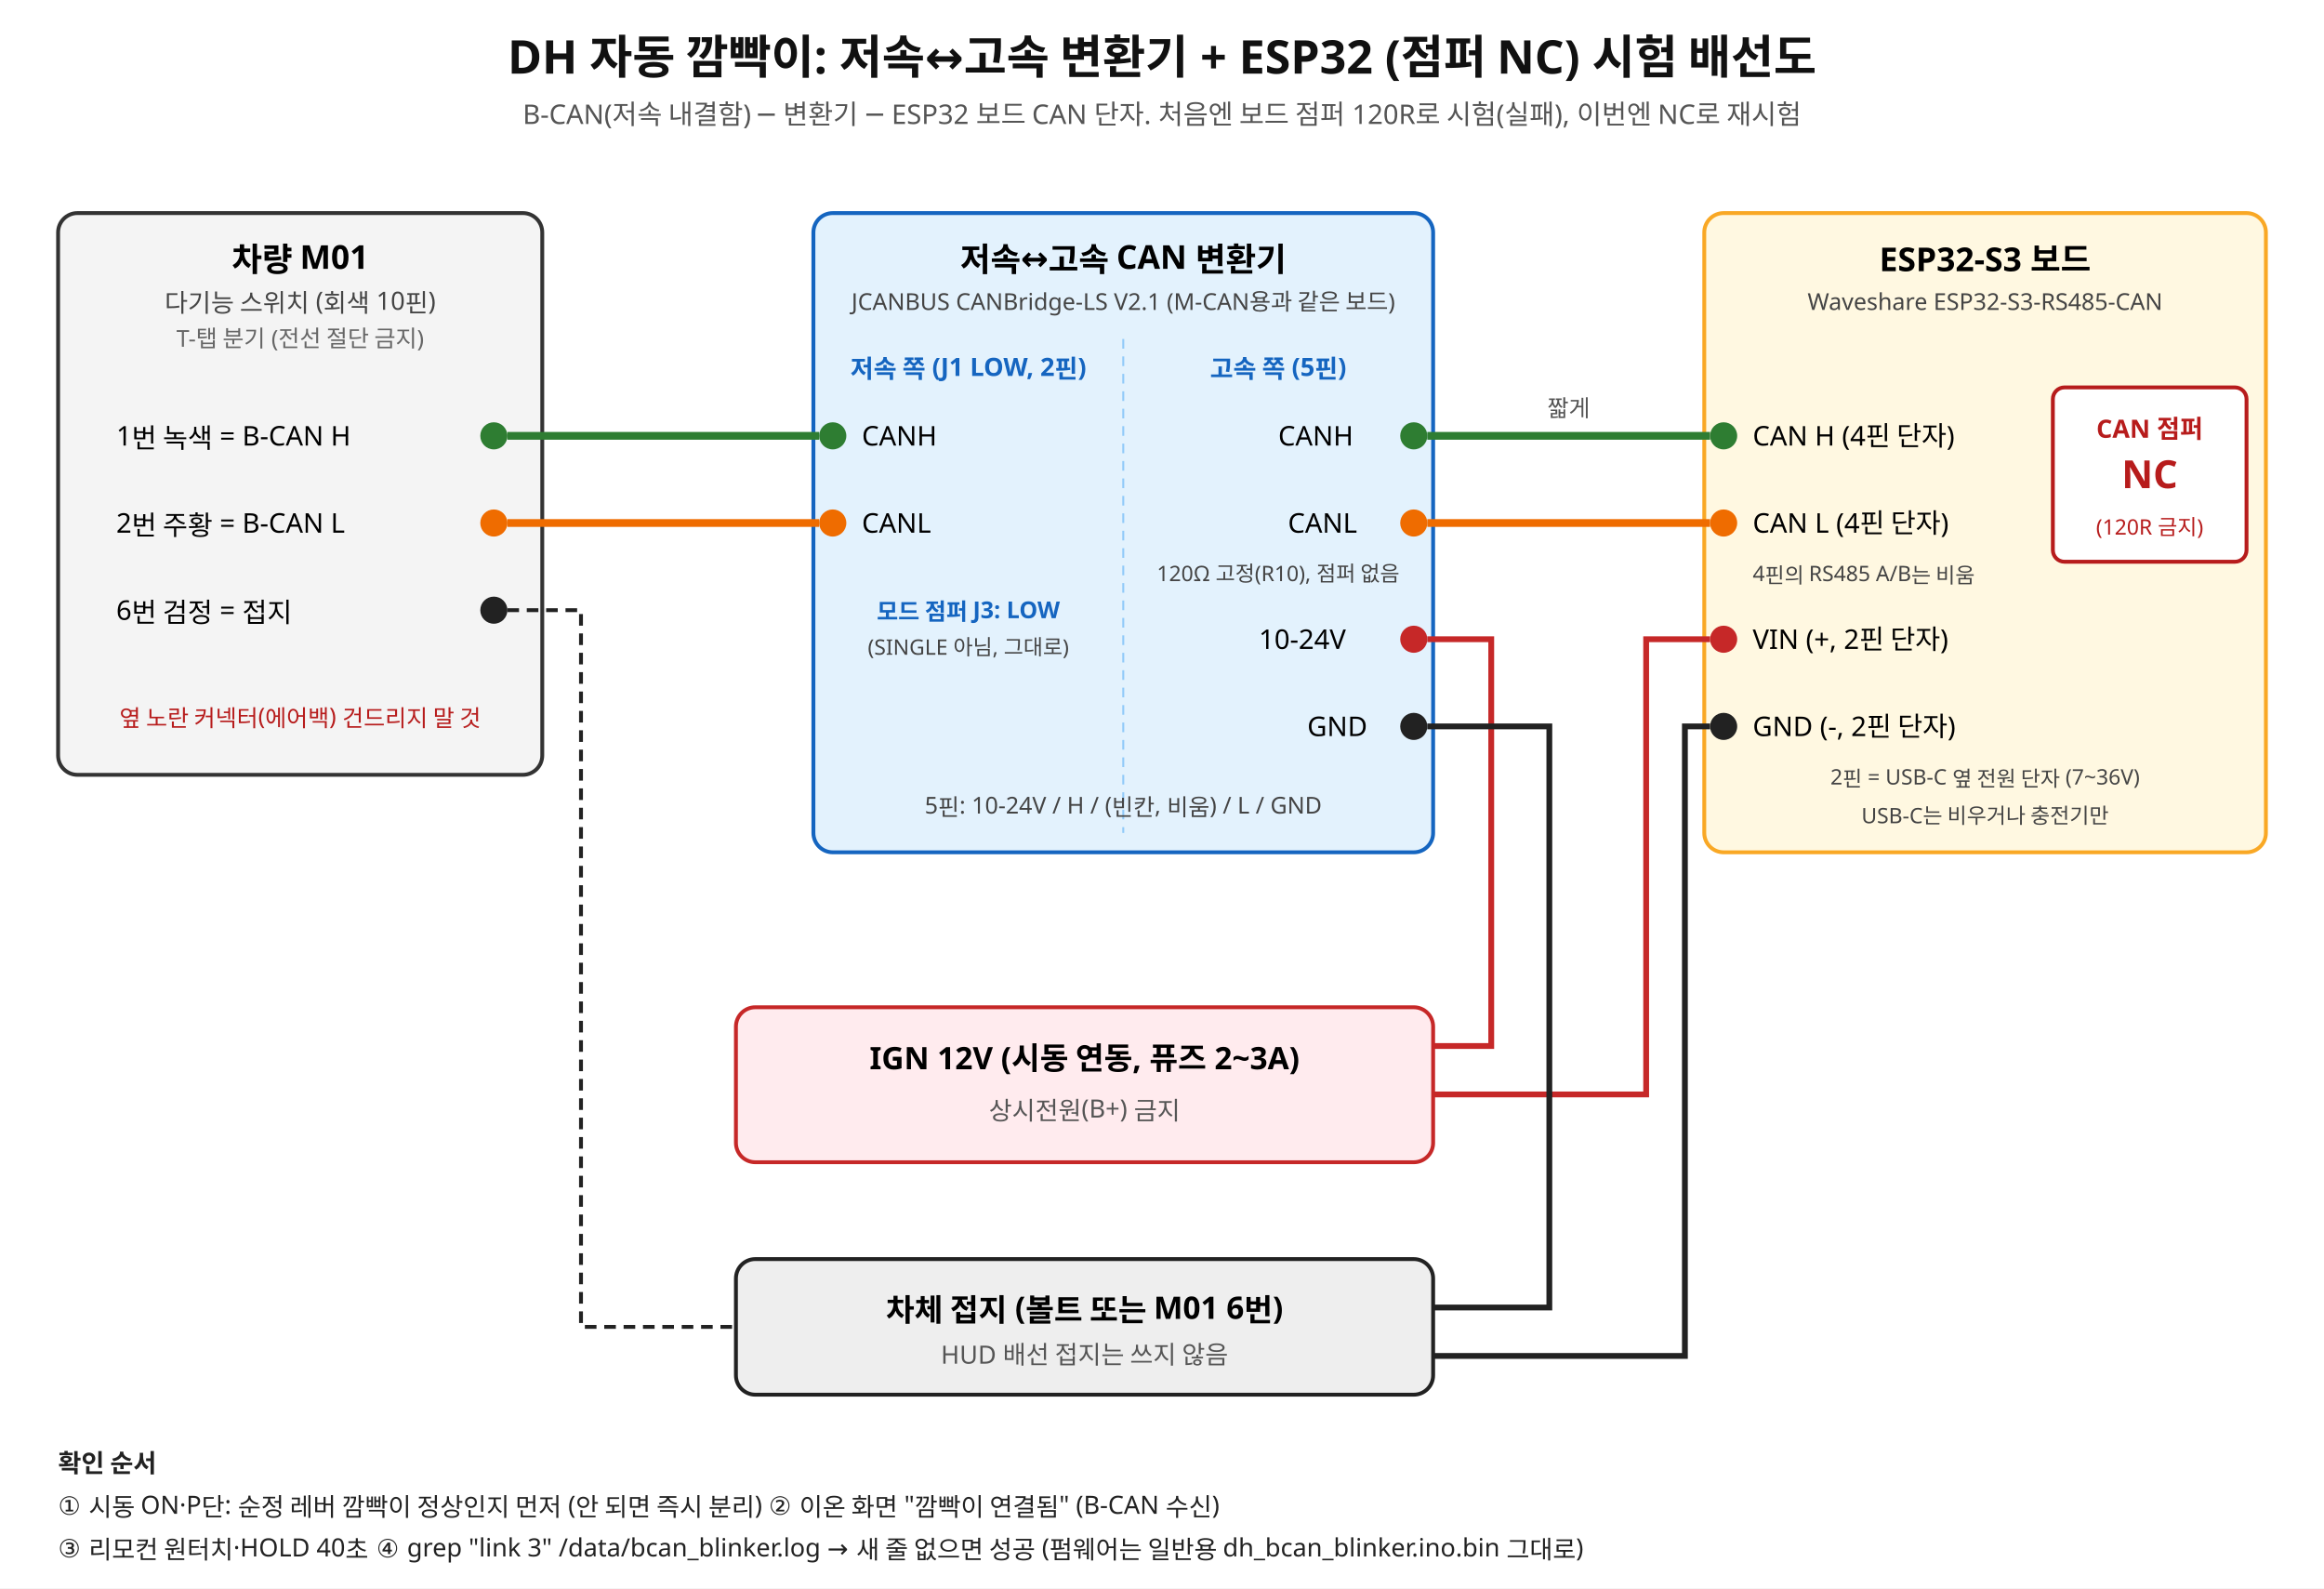
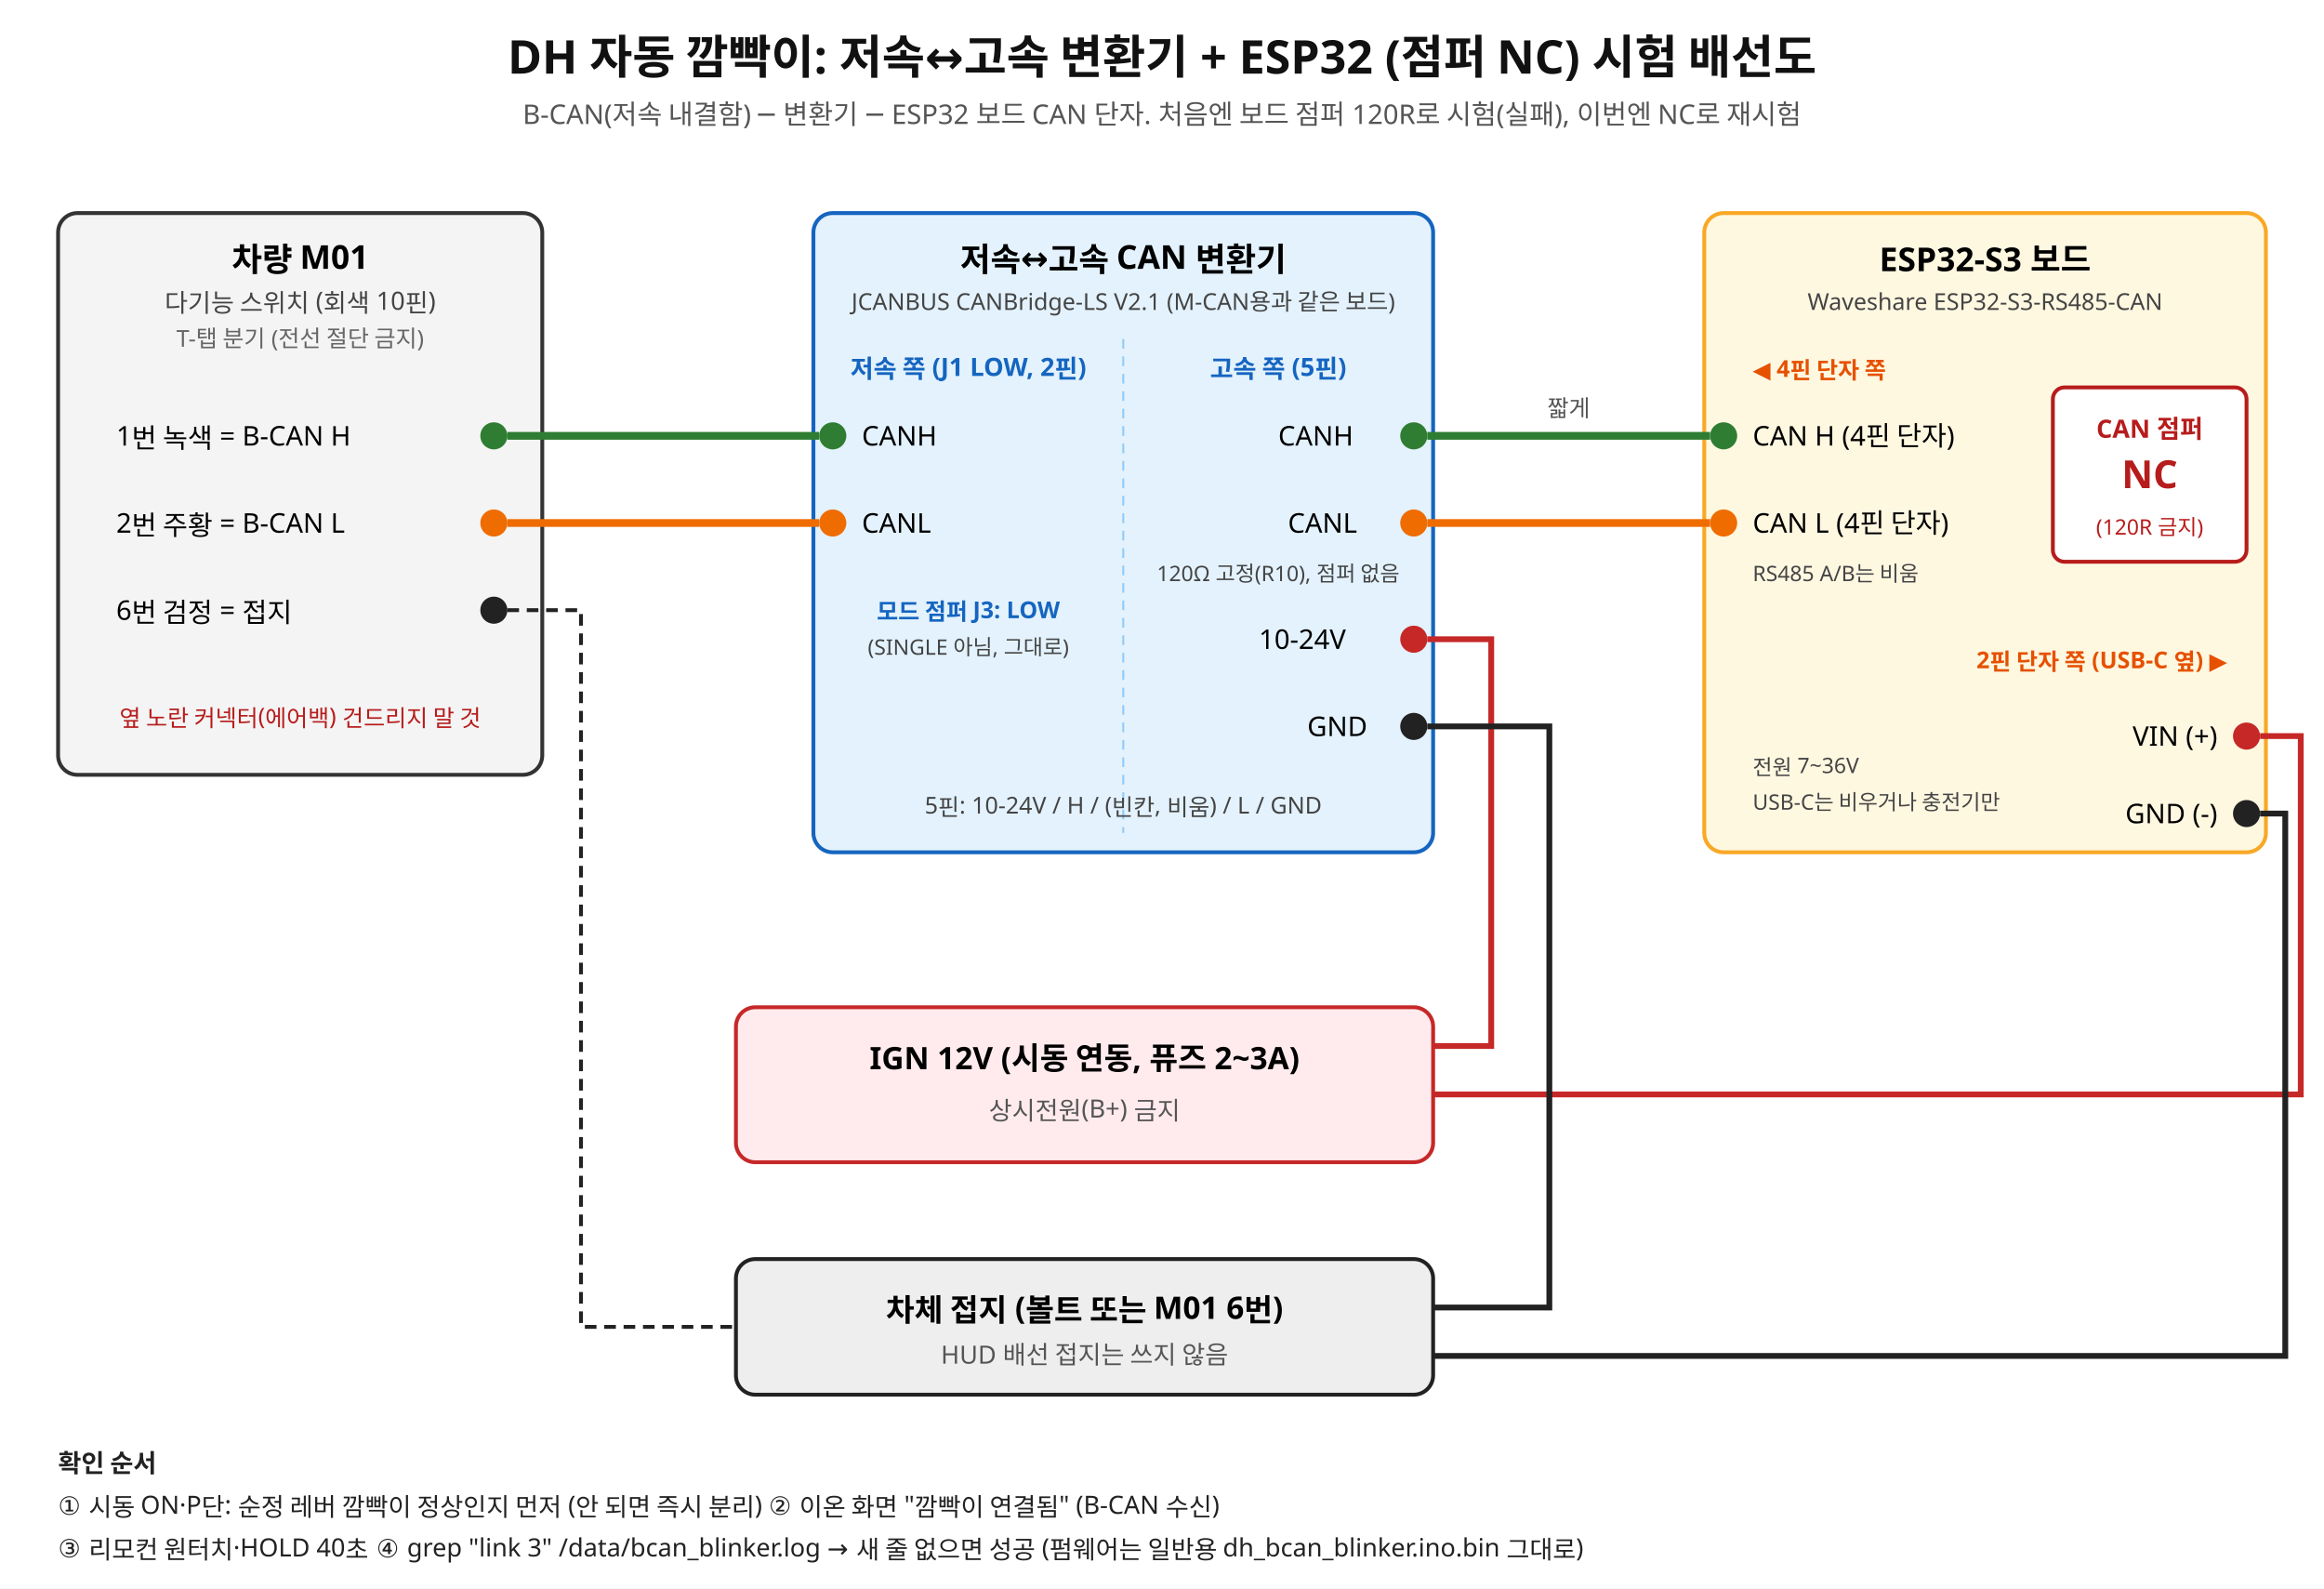
<svg xmlns="http://www.w3.org/2000/svg" viewBox="0 0 1200 820" width="1200" height="820" font-family="'NanumGothic','Noto Sans KR','Malgun Gothic','Apple SD Gothic Neo',sans-serif">
  <rect width="1200" height="820" fill="#ffffff" />
  <text x="600" y="38" text-anchor="middle" font-size="24" font-weight="700" fill="#111">DH 자동 깜빡이: 저속↔고속 변환기 + ESP32 (점퍼 NC) 시험 배선도</text>
  <text x="600" y="64" text-anchor="middle" font-size="14" fill="#555">B-CAN(저속 내결함) ─ 변환기 ─ ESP32 보드 CAN 단자. 처음엔 보드 점퍼 120R로 시험(실패), 이번엔 NC로 재시험</text>
  <rect x="30" y="110" width="250" height="290" rx="10" fill="#f4f4f4" stroke="#333" stroke-width="2" />
  <text x="155" y="140" text-anchor="middle" font-size="17" font-weight="700">차량 M01</text>
  <text x="155" y="161" text-anchor="middle" font-size="13" fill="#444">다기능 스위치 (회색 10핀)</text>
  <text x="155" y="179" text-anchor="middle" font-size="12" fill="#666">T-탭 분기 (전선 절단 금지)</text>
  <g font-size="14">
    <circle cx="255" cy="225" r="7" fill="#2e7d32" />
    <text x="60" y="230">1번 녹색 = B-CAN H</text>
    <circle cx="255" cy="270" r="7" fill="#ef6c00" />
    <text x="60" y="275">2번 주황 = B-CAN L</text>
    <circle cx="255" cy="315" r="7" fill="#222" />
    <text x="60" y="320">6번 검정 = 접지</text>
  </g>
  <text x="155" y="375" text-anchor="middle" font-size="12" fill="#b71c1c">옆 노란 커넥터(에어백) 건드리지 말 것</text>
  <rect x="420" y="110" width="320" height="330" rx="10" fill="#e3f2fd" stroke="#1565c0" stroke-width="2" />
  <text x="580" y="140" text-anchor="middle" font-size="17" font-weight="700">저속↔고속 CAN 변환기</text>
  <text x="580" y="160" text-anchor="middle" font-size="12" fill="#444">JCANBUS CANBridge-LS V2.1 (M-CAN용과 같은 보드)</text>
  <line x1="580" y1="175" x2="580" y2="430" stroke="#90caf9" stroke-dasharray="5,4" />
  <text x="500" y="195" text-anchor="middle" font-size="13" font-weight="700" fill="#1565c0">저속 쪽 (J1 LOW, 2핀)</text>
  <text x="660" y="195" text-anchor="middle" font-size="13" font-weight="700" fill="#1565c0">고속 쪽 (5핀)</text>
  <g font-size="14">
    <circle cx="430" cy="225" r="7" fill="#2e7d32" />
    <text x="445" y="230">CANH</text>
    <circle cx="430" cy="270" r="7" fill="#ef6c00" />
    <text x="445" y="275">CANL</text>
    <circle cx="730" cy="225" r="7" fill="#2e7d32" />
    <text x="660" y="230">CANH</text>
    <circle cx="730" cy="270" r="7" fill="#ef6c00" />
    <text x="665" y="275">CANL</text>
    <circle cx="730" cy="330" r="7" fill="#c62828" />
    <text x="650" y="335">10-24V</text>
    <circle cx="730" cy="375" r="7" fill="#222" />
    <text x="675" y="380">GND</text>
  </g>
  <text x="500" y="320" text-anchor="middle" font-size="12" font-weight="700" fill="#1565c0">모드 점퍼 J3: LOW</text>
  <text x="500" y="338" text-anchor="middle" font-size="11" fill="#444">(SINGLE 아님, 그대로)</text>
  <text x="660" y="300" text-anchor="middle" font-size="11" fill="#444">120Ω 고정(R10), 점퍼 없음</text>
  <text x="580" y="420" text-anchor="middle" font-size="12" fill="#444">5핀: 10-24V / H / (빈칸, 비움) / L / GND</text>
  <rect x="880" y="110" width="290" height="330" rx="10" fill="#fff8e1" stroke="#f9a825" stroke-width="2" />
  <text x="1025" y="140" text-anchor="middle" font-size="17" font-weight="700">ESP32-S3 보드</text>
  <text x="1025" y="160" text-anchor="middle" font-size="12" fill="#444">Waveshare ESP32-S3-RS485-CAN</text>
  <g font-size="14">
    <circle cx="890" cy="225" r="7" fill="#2e7d32" />
    <text x="905" y="230">CAN H (4핀 단자)</text>
    <circle cx="890" cy="270" r="7" fill="#ef6c00" />
    <text x="905" y="275">CAN L (4핀 단자)</text>
-     <circle cx="890" cy="330" r="7" fill="#c62828" />
-     <text x="905" y="335">VIN (+, 2핀 단자)</text>
-     <circle cx="890" cy="375" r="7" fill="#222" />
-     <text x="905" y="380">GND (-, 2핀 단자)</text>
+     <circle cx="1160" cy="380" r="7" fill="#c62828" />
+     <text x="1145" y="385" text-anchor="end">VIN (+)</text>
+     <circle cx="1160" cy="420" r="7" fill="#222" />
+     <text x="1145" y="425" text-anchor="end">GND (-)</text>
  </g>
  <rect x="1060" y="200" width="100" height="90" rx="6" fill="#fff" stroke="#b71c1c" stroke-width="2" />
  <text x="1110" y="226" text-anchor="middle" font-size="13" font-weight="700" fill="#b71c1c">CAN 점퍼</text>
  <text x="1110" y="252" text-anchor="middle" font-size="20" font-weight="700" fill="#b71c1c">NC</text>
  <text x="1110" y="276" text-anchor="middle" font-size="11" fill="#b71c1c">(120R 금지)</text>
-   <text x="905" y="300" font-size="11" fill="#444">4핀의 RS485 A/B는 비움</text>
-   <text x="1025" y="405" text-anchor="middle" font-size="11" fill="#444">2핀 = USB-C 옆 전원 단자 (7~36V)</text>
-   <text x="1025" y="425" text-anchor="middle" font-size="11" fill="#444">USB-C는 비우거나 충전기만</text>
+   <text x="905" y="195" font-size="12" font-weight="700" fill="#e65100">◀ 4핀 단자 쪽</text>
+   <text x="905" y="300" font-size="11" fill="#444">RS485 A/B는 비움</text>
+   <text x="1150" y="345" text-anchor="end" font-size="12" font-weight="700" fill="#e65100">2핀 단자 쪽 (USB-C 옆) ▶</text>
+   <text x="905" y="400" font-size="11" fill="#444">전원 7~36V</text>
+   <text x="905" y="418" font-size="11" fill="#444">USB-C는 비우거나 충전기만</text>
  <line x1="262" y1="225" x2="423" y2="225" stroke="#2e7d32" stroke-width="4" />
  <line x1="262" y1="270" x2="423" y2="270" stroke="#ef6c00" stroke-width="4" />
  <line x1="737" y1="225" x2="883" y2="225" stroke="#2e7d32" stroke-width="4" />
  <line x1="737" y1="270" x2="883" y2="270" stroke="#ef6c00" stroke-width="4" />
  <text x="810" y="215" text-anchor="middle" font-size="12" fill="#555">짧게</text>
  <rect x="380" y="520" width="360" height="80" rx="10" fill="#ffebee" stroke="#c62828" stroke-width="2" />
  <text x="560" y="552" text-anchor="middle" font-size="16" font-weight="700">IGN 12V (시동 연동, 퓨즈 2~3A)</text>
  <text x="560" y="578" text-anchor="middle" font-size="13" fill="#555">상시전원(B+) 금지</text>
  <path d="M737 330 L770 330 L770 540 L740 540" fill="none" stroke="#c62828" stroke-width="3" />
-   <path d="M883 330 L850 330 L850 565 L740 565" fill="none" stroke="#c62828" stroke-width="3" />
+   <path d="M1167 380 L1188 380 L1188 565 L740 565" fill="none" stroke="#c62828" stroke-width="3" />
  <rect x="380" y="650" width="360" height="70" rx="10" fill="#eeeeee" stroke="#222" stroke-width="2" />
  <text x="560" y="682" text-anchor="middle" font-size="16" font-weight="700">차체 접지 (볼트 또는 M01 6번)</text>
  <text x="560" y="704" text-anchor="middle" font-size="13" fill="#555">HUD 배선 접지는 쓰지 않음</text>
  <path d="M737 375 L800 375 L800 675 L740 675" fill="none" stroke="#222" stroke-width="3" />
-   <path d="M883 375 L870 375 L870 700 L740 700" fill="none" stroke="#222" stroke-width="3" />
+   <path d="M1167 420 L1180 420 L1180 700 L740 700" fill="none" stroke="#222" stroke-width="3" />
  <path d="M262 315 L300 315 L300 685 L380 685" fill="none" stroke="#222" stroke-width="2" stroke-dasharray="6,4" />
  <g font-size="13" fill="#222">
    <text x="30" y="760" font-weight="700">확인 순서</text>
    <text x="30" y="782">① 시동 ON·P단: 순정 레버 깜빡이 정상인지 먼저 (안 되면 즉시 분리)  ② 이온 화면 "깜빡이 연결됨" (B-CAN 수신)</text>
    <text x="30" y="804">③ 리모컨 원터치·HOLD 40초  ④ grep "link 3" /data/bcan_blinker.log → 새 줄 없으면 성공 (펌웨어는 일반용 dh_bcan_blinker.ino.bin 그대로)</text>
  </g>
</svg>
